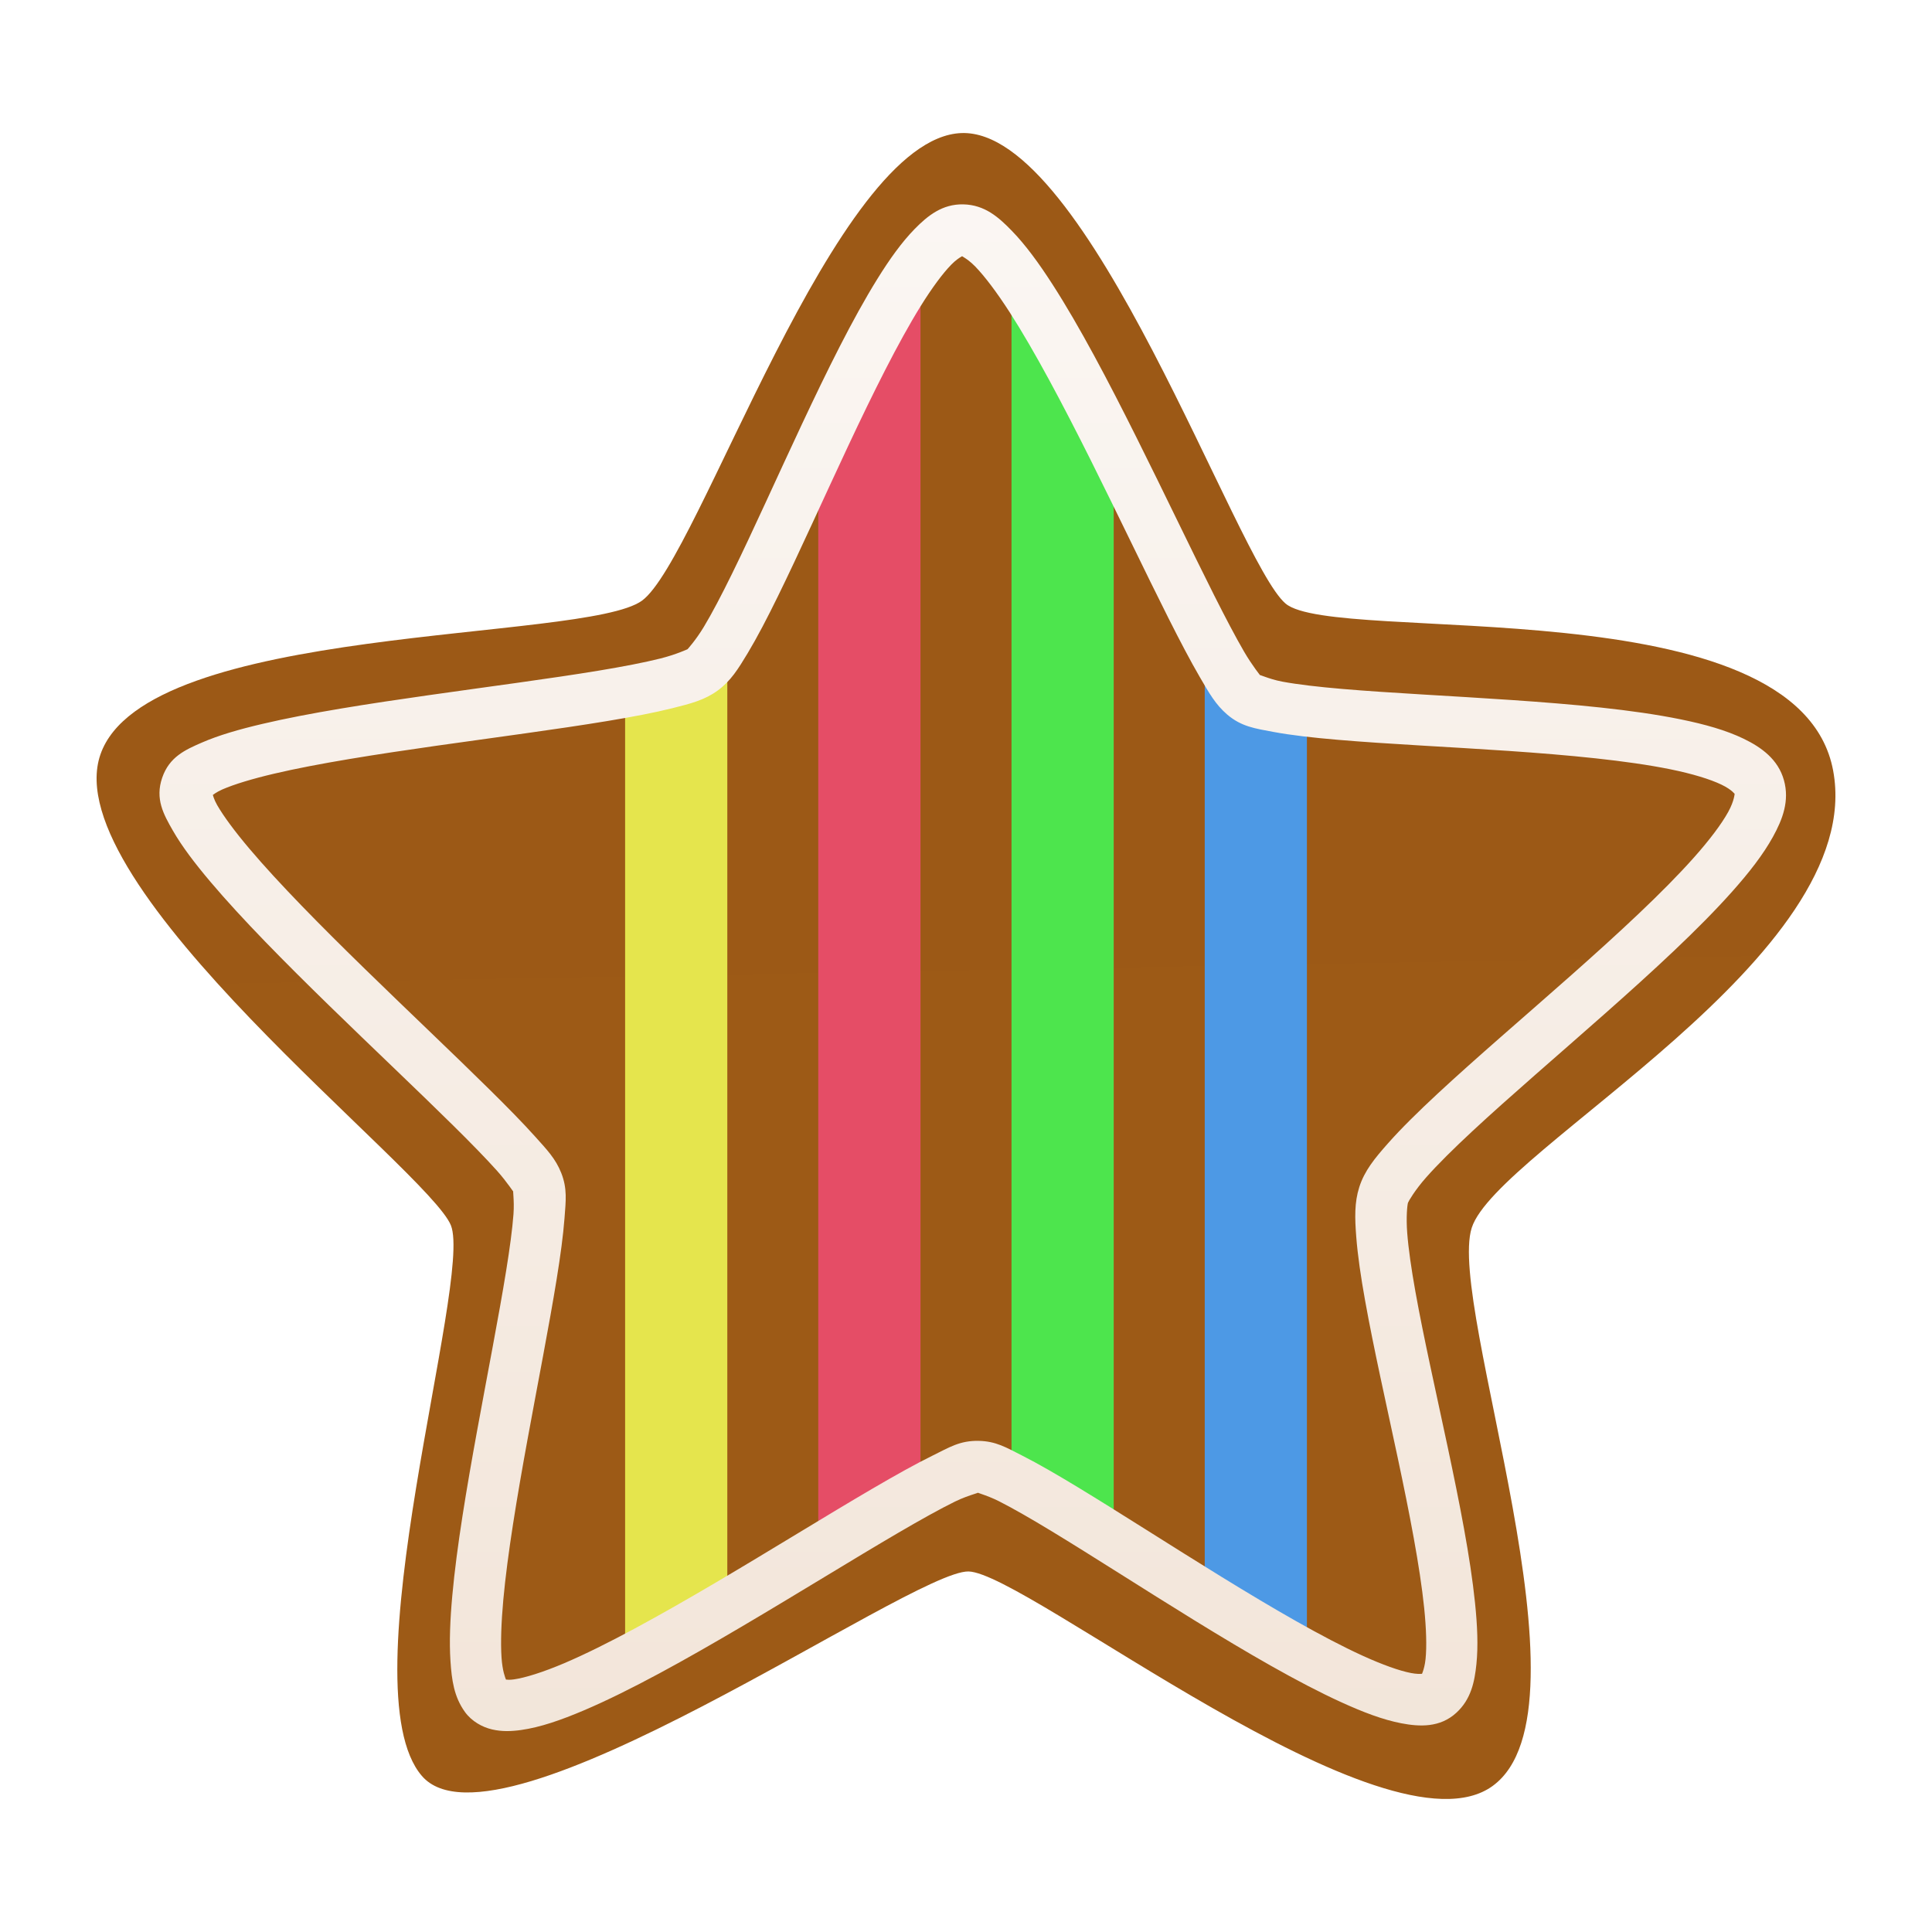
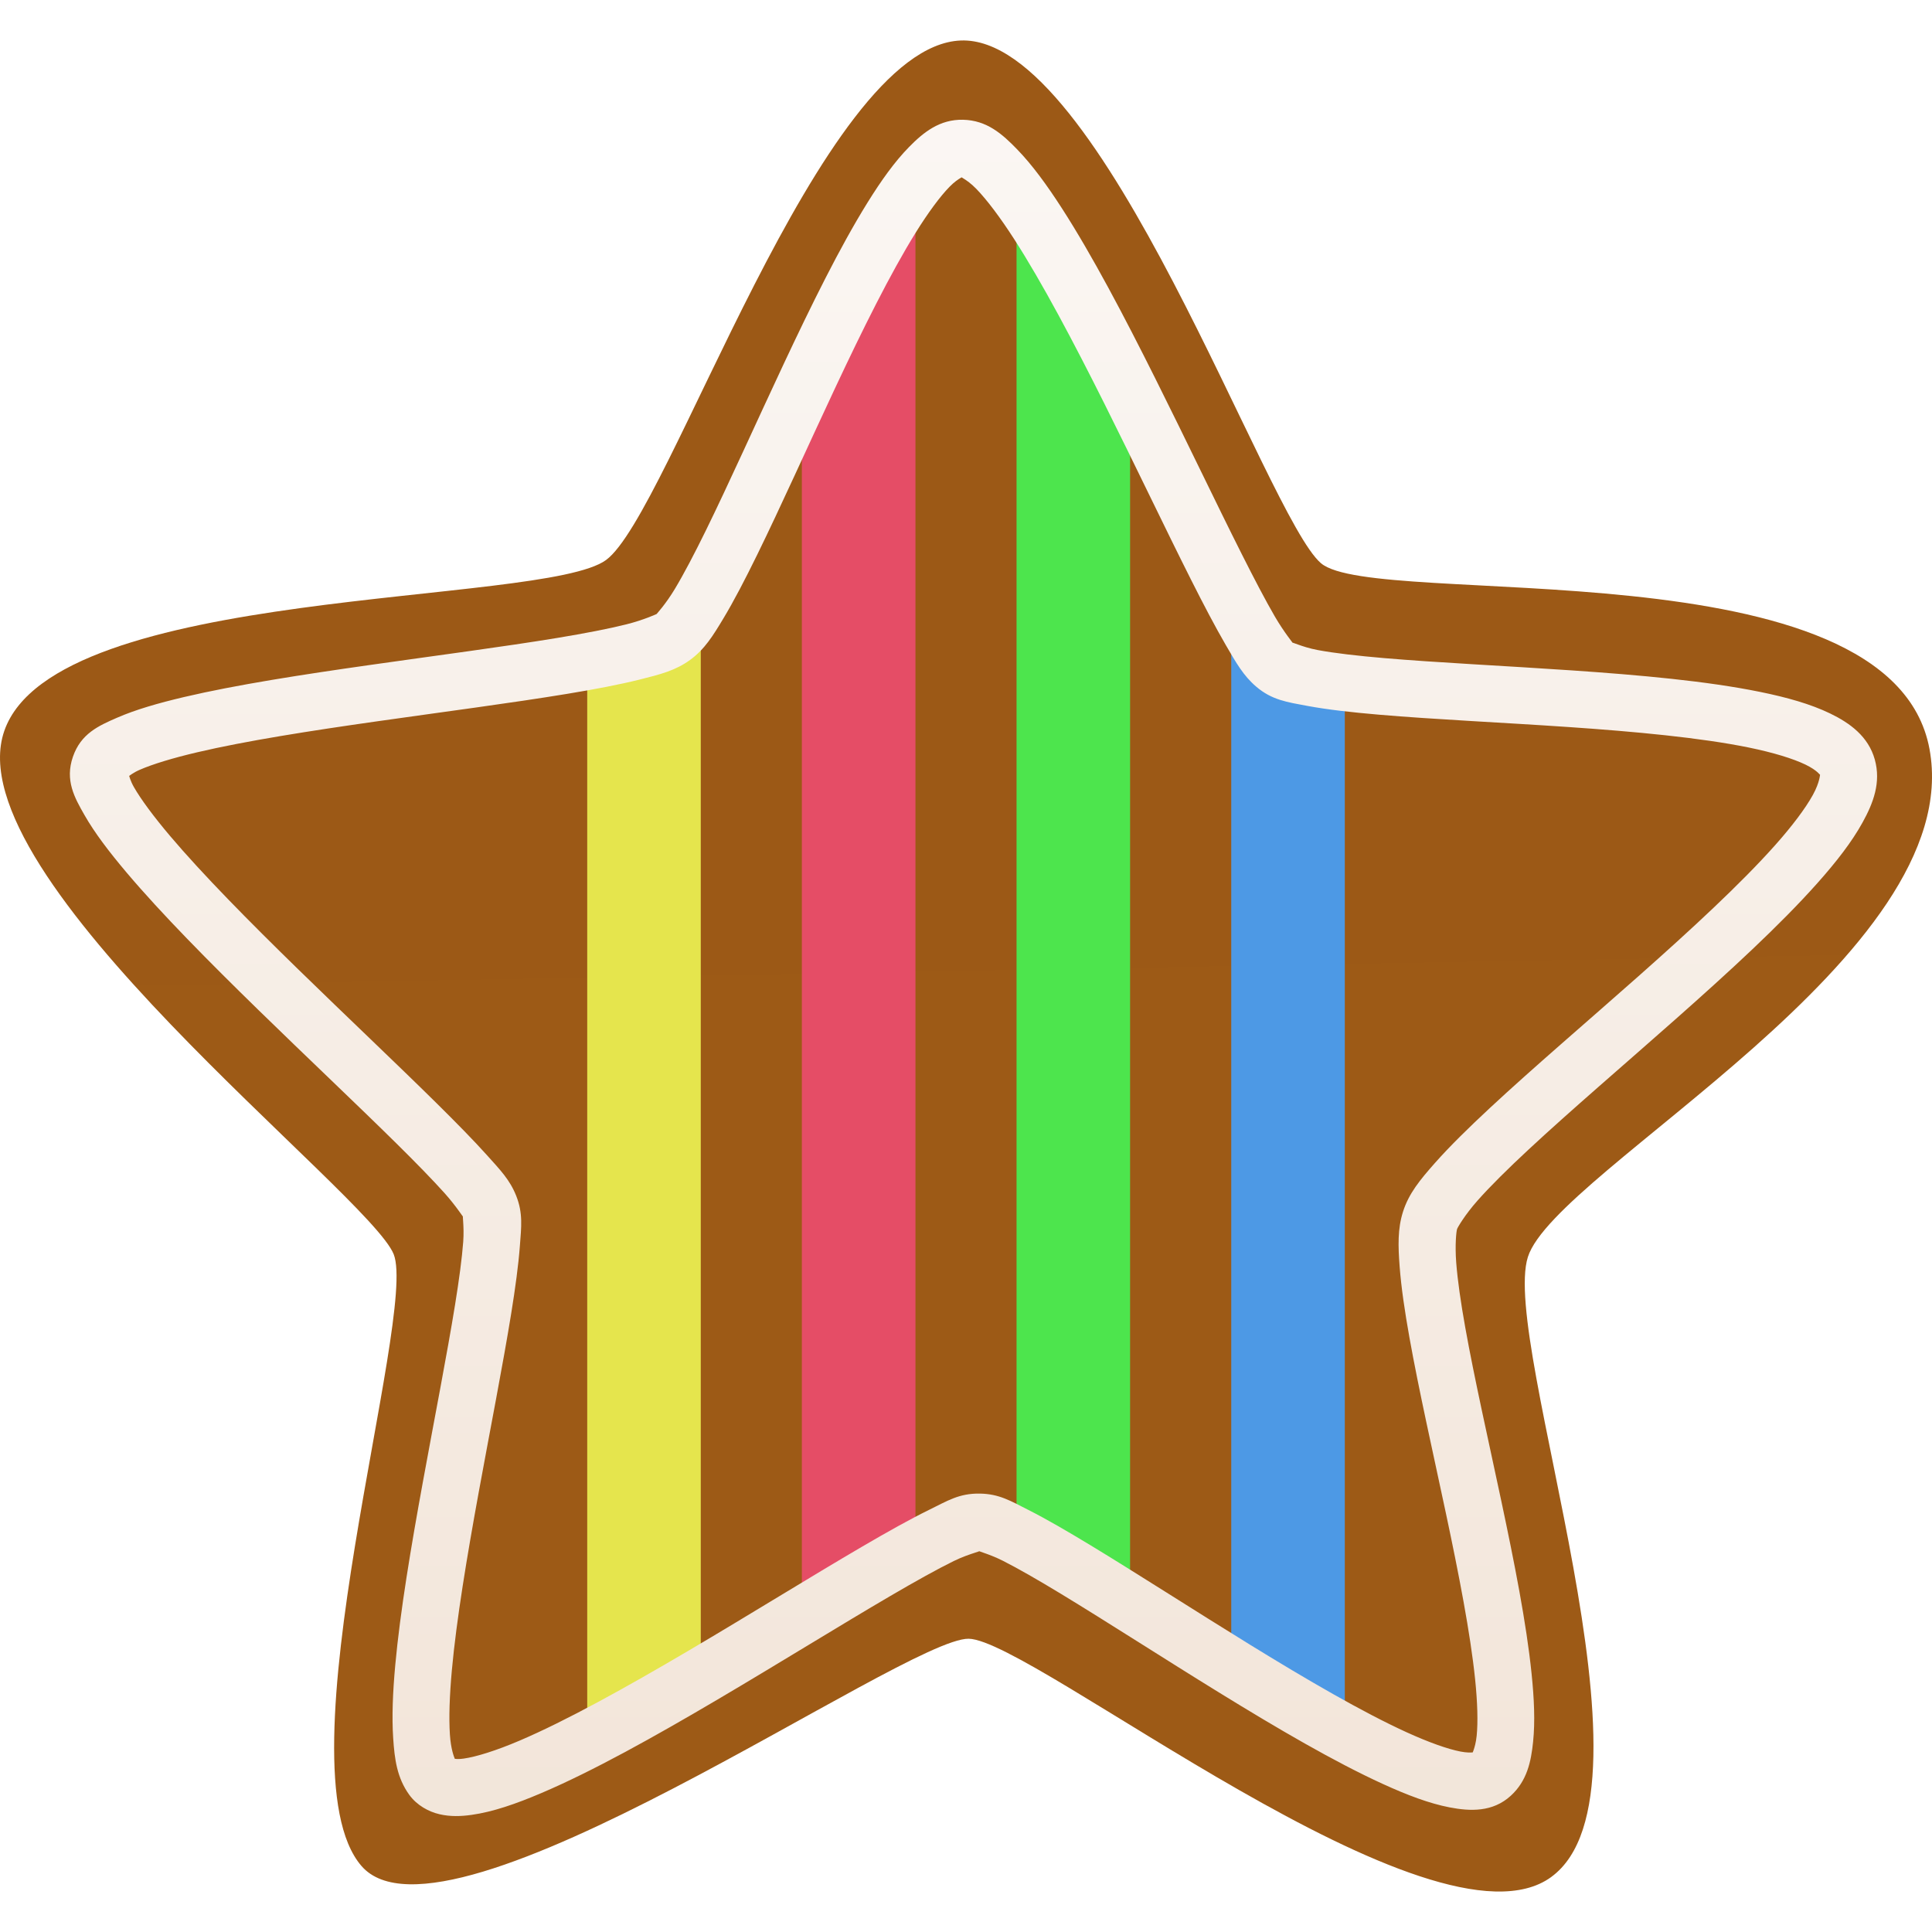
<svg xmlns="http://www.w3.org/2000/svg" xmlns:xlink="http://www.w3.org/1999/xlink" height="100mm" viewBox="0 0 100 100" width="100mm" version="1.1" id="svg1" xml:space="preserve">
  <defs id="defs1">
    <linearGradient id="linearGradient13">
      <stop style="stop-color:#f2e5d9;stop-opacity:1;" offset="0" id="stop13" />
      <stop style="stop-color:#fbf7f4;stop-opacity:1;" offset="1" id="stop14" />
    </linearGradient>
    <linearGradient id="linearGradient11">
      <stop style="stop-color:#9d5a16;stop-opacity:1;" offset="0" id="stop11" />
      <stop style="stop-color:#9c5916;stop-opacity:1;" offset="1" id="stop12" />
    </linearGradient>
-     <linearGradient xlink:href="#linearGradient11" id="linearGradient12" x1="29.731" y1="63.327" x2="29.731" y2="-33.999" gradientUnits="userSpaceOnUse" gradientTransform="matrix(0.7070237,-0.01275175,0.01275175,0.7070237,27.0401,39.56955)" />
-     <linearGradient xlink:href="#linearGradient13" id="linearGradient14" x1="-48.953" y1="82.405" x2="-48.953" y2="18.029" gradientUnits="userSpaceOnUse" gradientTransform="translate(97.33747,-0.8716789)" />
+     <linearGradient xlink:href="#linearGradient11" id="linearGradient12" x1="29.731" y1="63.327" x2="29.731" y2="-33.999" gradientUnits="userSpaceOnUse" gradientTransform="matrix(0.7855819,-0.01416861,0.01416861,0.7855819,24.69823,38.47841)" />
+     <linearGradient xlink:href="#linearGradient13" id="linearGradient14" x1="-48.953" y1="82.405" x2="-48.953" y2="18.029" gradientUnits="userSpaceOnUse" gradientTransform="matrix(1.111111,0,0,1.111111,102.8064,-6.456283)" />
  </defs>
  <g id="g1" transform="matrix(1.307283,0,0,1.307283,-12.90242,-14.56638)">
-     <path id="path1" style="opacity:1;fill:url(#linearGradient12);fill-opacity:1;stroke-width:0.374;stroke-linecap:round;stroke-linejoin:round;stroke-miterlimit:3.864" d="M 68.971,81.853 C 64.773,84.914 50.499,73.399 48.213,73.362 45.927,73.326 29.583,84.954 26.573,81.457 23.562,77.96 28.586,61.832 27.724,59.662 26.863,57.492 12.038,46.217 13.847,41.012 c 1.809,-5.206 19.177,-4.434 21.442,-6.088 2.264,-1.653 7.612,-18.318 12.642,-18.513 5.03,-0.195 10.885,16.96 12.835,18.626 1.949,1.667 20.309,-0.753 21.684,6.615 1.374,7.368 -13.323,14.999 -14.31,18.106 -0.987,3.107 5.029,19.033 0.832,22.094 z" />
-     <path style="fill:#4d99e5;fill-opacity:1;stroke-linecap:round;stroke-linejoin:round" d="m 61.615,39.748 c -2.66e-4,-1.117 -0.906,-0.809 -2.023,-0.809 -1.117,2.66e-4 -2.023,-3.142 -2.023,-2.024 v 37.63 c -8.13e-4,1.118 0.905,1.216 2.023,1.216 1.118,-2.66e-4 2.024,1.521 2.023,0.403 z" id="path3" />
-     <path style="fill:#4de54d;fill-opacity:1;stroke-linecap:round;stroke-linejoin:round" d="m 53.965,28.73 c -2.66e-4,-1.117 -0.906,-4.452 -2.023,-4.452 -1.117,2.67e-4 -2.023,-2.737 -2.023,-1.62 v 46.94 c -8.13e-4,1.118 0.905,1.216 2.023,1.216 1.118,-2.66e-4 2.024,2.736 2.023,1.618 z" id="path4" />
-     <path style="fill:#e54d66;fill-opacity:1;stroke-linecap:round;stroke-linejoin:round" d="m 46.316,21.841 c -2.66e-4,-1.117 -0.906,3.644 -2.023,3.644 -1.118,-8.13e-4 -2.025,2.12 -2.025,3.238 v 43.297 c -8.13e-4,1.119 0.906,-0.807 2.025,-0.808 1.118,-2.67e-4 2.024,-0.098 2.023,-1.216 z" id="path5" />
-     <path style="fill:#e5e54d;fill-opacity:1;stroke-linecap:round;stroke-linejoin:round" d="m 38.666,36.443 c -2.66e-4,-1.117 -0.906,1.215 -2.023,1.215 -1.117,2.67e-4 -2.023,-0.308 -2.023,0.809 V 76.502 c -8.13e-4,1.118 0.905,-0.404 2.023,-0.403 1.118,-2.66e-4 2.024,-0.502 2.023,-1.621 z" id="path6" />
-     <path style="fill:url(#linearGradient14);stroke-linecap:round;stroke-linejoin:round;stroke-miterlimit:3.864" d="m 48.012,19.234 c -0.832,-0.019 -1.413,0.449 -1.926,0.973 -0.513,0.524 -0.993,1.196 -1.484,1.988 -0.983,1.584 -1.996,3.645 -2.982,5.744 -0.986,2.099 -1.94,4.236 -2.766,5.918 -0.413,0.841 -0.794,1.569 -1.117,2.105 -0.323,0.537 -0.649,0.888 -0.645,0.885 0.004,-0.003 -0.45,0.211 -1.082,0.369 -0.632,0.158 -1.473,0.32 -2.434,0.479 -1.922,0.318 -4.337,0.631 -6.723,0.971 -2.386,0.339 -4.74,0.702 -6.598,1.139 -0.929,0.218 -1.732,0.451 -2.391,0.738 -0.659,0.287 -1.288,0.565 -1.572,1.391 -0.29,0.842 0.056,1.454 0.416,2.084 0.36,0.63 0.872,1.303 1.496,2.041 1.249,1.477 2.951,3.193 4.697,4.896 1.746,1.703 3.535,3.389 4.922,4.76 0.694,0.685 1.286,1.292 1.715,1.77 0.428,0.477 0.697,0.919 0.666,0.842 -0.052,-0.131 0.039,0.313 -0.004,0.891 -0.043,0.578 -0.147,1.353 -0.291,2.244 -0.288,1.783 -0.732,4.041 -1.148,6.322 -0.416,2.281 -0.806,4.586 -0.982,6.52 -0.088,0.967 -0.124,1.84 -0.074,2.6 0.05,0.76 0.139,1.417 0.572,2.02 0.27,0.374 0.691,0.604 1.078,0.693 0.387,0.09 0.76,0.076 1.141,0.023 0.76,-0.106 1.577,-0.389 2.494,-0.779 1.835,-0.781 4.041,-2.015 6.252,-3.318 2.211,-1.303 4.422,-2.676 6.189,-3.709 0.884,-0.517 1.66,-0.949 2.248,-1.238 0.588,-0.289 1.12,-0.375 0.896,-0.379 -0.176,-0.003 0.307,0.091 0.852,0.367 0.545,0.276 1.259,0.686 2.07,1.178 1.623,0.984 3.644,2.291 5.678,3.543 2.034,1.252 4.074,2.448 5.803,3.236 0.864,0.394 1.645,0.692 2.373,0.832 0.728,0.14 1.532,0.177 2.178,-0.414 0.581,-0.532 0.724,-1.215 0.797,-1.93 0.073,-0.715 0.038,-1.523 -0.055,-2.424 -0.185,-1.801 -0.615,-3.966 -1.078,-6.148 -0.463,-2.183 -0.962,-4.379 -1.283,-6.176 -0.161,-0.898 -0.276,-1.697 -0.324,-2.324 -0.048,-0.627 0.002,-1.102 0.031,-1.195 0.016,-0.05 0.272,-0.497 0.725,-1.008 0.453,-0.511 1.084,-1.136 1.824,-1.824 1.48,-1.376 3.392,-3.01 5.26,-4.664 1.868,-1.654 3.691,-3.322 5.031,-4.828 0.67,-0.753 1.223,-1.462 1.607,-2.158 0.385,-0.696 0.666,-1.429 0.438,-2.246 -0.23,-0.826 -0.891,-1.302 -1.592,-1.641 -0.701,-0.339 -1.537,-0.573 -2.492,-0.768 -1.91,-0.39 -4.294,-0.602 -6.695,-0.766 -2.401,-0.164 -4.815,-0.277 -6.709,-0.439 -0.947,-0.081 -1.767,-0.176 -2.363,-0.287 -0.597,-0.111 -0.995,-0.337 -0.875,-0.234 0.016,0.014 -0.319,-0.388 -0.652,-0.961 -0.333,-0.573 -0.737,-1.343 -1.184,-2.23 -0.894,-1.775 -1.964,-4.026 -3.072,-6.242 C 53.759,26.246 52.616,24.066 51.535,22.391 50.995,21.553 50.475,20.842 49.941,20.291 49.408,19.74 48.861,19.254 48.012,19.234 Z m -0.047,2.023 c -0.135,-0.003 0.145,0.053 0.521,0.441 0.376,0.389 0.848,1.015 1.348,1.789 0.998,1.549 2.127,3.687 3.223,5.879 1.096,2.192 2.163,4.438 3.074,6.248 0.456,0.905 0.873,1.7 1.244,2.338 0.371,0.638 0.627,1.091 1.084,1.482 0.561,0.479 1.104,0.552 1.82,0.686 0.716,0.134 1.58,0.231 2.561,0.314 1.96,0.168 4.375,0.278 6.746,0.439 2.371,0.162 4.704,0.379 6.428,0.73 0.862,0.176 1.57,0.392 2.016,0.607 0.446,0.215 0.534,0.398 0.523,0.361 -0.008,-0.028 0.003,0.247 -0.26,0.723 -0.263,0.476 -0.735,1.104 -1.348,1.793 C 75.719,46.468 73.933,48.112 72.084,49.75 c -1.849,1.638 -3.764,3.272 -5.295,4.695 -0.765,0.712 -1.435,1.368 -1.963,1.965 -0.528,0.596 -0.931,1.085 -1.139,1.738 -0.194,0.61 -0.176,1.22 -0.119,1.961 0.057,0.741 0.182,1.59 0.35,2.525 0.335,1.871 0.835,4.076 1.295,6.24 0.46,2.164 0.876,4.292 1.045,5.936 0.084,0.822 0.104,1.526 0.055,2.012 -0.049,0.486 -0.204,0.691 -0.148,0.641 0.12,-0.11 0.023,0.007 -0.43,-0.08 -0.453,-0.087 -1.132,-0.328 -1.916,-0.686 -1.568,-0.715 -3.572,-1.883 -5.58,-3.119 -2.008,-1.236 -4.027,-2.54 -5.691,-3.549 -0.832,-0.504 -1.575,-0.935 -2.205,-1.254 -0.63,-0.319 -1.039,-0.573 -1.732,-0.584 -0.741,-0.012 -1.151,0.256 -1.822,0.586 -0.672,0.33 -1.473,0.779 -2.377,1.307 -1.807,1.056 -4.011,2.426 -6.195,3.713 -2.184,1.287 -4.354,2.494 -6.016,3.201 -0.831,0.353 -1.542,0.575 -1.982,0.637 -0.172,0.024 -0.252,0.014 -0.316,0.008 -0.029,-0.071 -0.141,-0.343 -0.176,-0.873 -0.039,-0.588 -0.012,-1.379 0.07,-2.283 0.165,-1.809 0.544,-4.077 0.957,-6.34 0.413,-2.263 0.859,-4.521 1.156,-6.361 0.149,-0.92 0.259,-1.735 0.311,-2.416 0.051,-0.681 0.116,-1.167 -0.131,-1.789 -0.226,-0.568 -0.563,-0.914 -1.041,-1.447 -0.478,-0.533 -1.093,-1.159 -1.801,-1.857 -1.415,-1.398 -3.2,-3.082 -4.93,-4.77 C 22.587,47.819 20.911,46.125 19.75,44.752 19.169,44.066 18.717,43.455 18.465,43.014 18.213,42.572 18.298,42.324 18.205,42.594 c -0.087,0.253 0.006,0.006 0.469,-0.195 0.463,-0.202 1.181,-0.42 2.045,-0.623 1.728,-0.406 4.051,-0.768 6.42,-1.105 2.369,-0.337 4.788,-0.651 6.768,-0.979 0.99,-0.164 1.868,-0.33 2.594,-0.512 0.726,-0.182 1.268,-0.32 1.785,-0.697 0.517,-0.378 0.81,-0.853 1.186,-1.477 0.375,-0.624 0.774,-1.39 1.199,-2.258 0.851,-1.735 1.806,-3.873 2.781,-5.949 0.975,-2.076 1.974,-4.093 2.869,-5.535 0.448,-0.721 0.874,-1.297 1.211,-1.641 0.336,-0.344 0.552,-0.363 0.434,-0.365 z" id="path2" />
+     <path id="path1" style="fill:url(#linearGradient12);fill-opacity:1;stroke-width:0.416;stroke-linecap:round;stroke-linejoin:round;stroke-miterlimit:3.864" d="M 71.288,85.46 C 66.624,88.861 50.764,76.066 48.223,76.026 45.683,75.986 27.524,88.905 24.179,85.02 20.834,81.135 26.416,63.215 25.458,60.804 24.501,58.393 8.029,45.865 10.04,40.081 12.05,34.297 31.347,35.154 33.863,33.317 36.38,31.48 42.321,12.963 47.91,12.746 c 5.589,-0.217 12.095,18.844 14.261,20.696 2.166,1.852 22.566,-0.836 24.093,7.35 1.527,8.186 -14.803,16.665 -15.9,20.118 -1.097,3.453 5.588,21.148 0.924,24.549 z" />
+     <path style="fill:#4d99e5;fill-opacity:1;stroke-width:1.012;stroke-linecap:round;stroke-linejoin:round;stroke-dasharray:none" d="m 63.115,38.676 c -2.95e-4,-1.242 -1.007,-0.899 -2.248,-0.899 -1.242,2.95e-4 -2.248,-3.491 -2.248,-2.249 v 41.811 c -9.03e-4,1.242 1.006,1.351 2.248,1.351 1.242,-2.96e-4 2.249,1.691 2.248,0.448 z" id="path3" />
+     <path style="fill:#4de54d;fill-opacity:1;stroke-width:1.012;stroke-linecap:round;stroke-linejoin:round;stroke-dasharray:none" d="m 54.614,26.435 c -2.96e-4,-1.242 -1.007,-4.947 -2.248,-4.947 -1.242,2.97e-4 -2.248,-3.041 -2.248,-1.8 v 52.156 c -9.03e-4,1.242 1.006,1.351 2.248,1.351 1.242,-2.96e-4 2.249,3.04 2.248,1.797 z" id="path4" />
+     <path style="fill:#e54d66;fill-opacity:1;stroke-width:1.012;stroke-linecap:round;stroke-linejoin:round;stroke-dasharray:none" d="m 46.116,18.78 c -2.95e-4,-1.242 -1.007,4.049 -2.248,4.048 -1.242,-9.03e-4 -2.25,2.355 -2.25,3.598 v 48.108 c -9.04e-4,1.243 1.007,-0.897 2.25,-0.898 1.242,-2.96e-4 2.249,-0.109 2.248,-1.351 z" id="path5" />
+     <path style="fill:#e5e54d;fill-opacity:1;stroke-width:1.012;stroke-linecap:round;stroke-linejoin:round;stroke-dasharray:none" d="m 37.616,35.005 c -2.95e-4,-1.242 -1.007,1.35 -2.248,1.35 -1.242,2.96e-4 -2.248,-0.343 -2.248,0.899 v 42.261 c -9.03e-4,1.242 1.006,-0.448 2.248,-0.448 1.242,-2.96e-4 2.249,-0.558 2.248,-1.801 z" id="path6" />
+     <path style="fill:url(#linearGradient14);stroke-width:1.012;stroke-linecap:round;stroke-linejoin:round;stroke-miterlimit:3.864;stroke-dasharray:none" d="m 48,15.884 c -0.925,-0.021 -1.569,0.498 -2.14,1.081 -0.57,0.582 -1.103,1.329 -1.649,2.209 -1.093,1.76 -2.218,4.05 -3.314,6.382 -1.096,2.333 -2.156,4.707 -3.073,6.576 -0.458,0.934 -0.882,1.743 -1.241,2.339 -0.359,0.596 -0.722,0.987 -0.716,0.983 0.005,-0.004 -0.5,0.234 -1.202,0.41 -0.703,0.176 -1.636,0.355 -2.704,0.532 -2.136,0.353 -4.819,0.701 -7.47,1.079 -2.651,0.377 -5.266,0.78 -7.331,1.265 -1.032,0.243 -1.924,0.501 -2.656,0.82 -0.732,0.319 -1.431,0.628 -1.747,1.545 -0.323,0.935 0.062,1.616 0.462,2.316 0.4,0.7 0.969,1.447 1.662,2.268 1.388,1.641 3.279,3.548 5.219,5.441 1.94,1.893 3.927,3.766 5.469,5.289 0.771,0.761 1.429,1.436 1.905,1.966 0.476,0.53 0.774,1.021 0.74,0.935 -0.058,-0.146 0.044,0.347 -0.004,0.99 -0.048,0.642 -0.163,1.503 -0.323,2.493 -0.32,1.981 -0.814,4.49 -1.276,7.025 -0.462,2.535 -0.896,5.095 -1.092,7.244 -0.098,1.074 -0.138,2.044 -0.082,2.888 0.055,0.845 0.154,1.575 0.636,2.244 0.3,0.416 0.768,0.671 1.198,0.77 0.43,0.1 0.845,0.085 1.267,0.026 0.845,-0.118 1.752,-0.432 2.771,-0.866 2.039,-0.868 4.49,-2.239 6.947,-3.687 2.457,-1.448 4.913,-2.973 6.877,-4.121 0.982,-0.574 1.844,-1.055 2.498,-1.376 0.654,-0.321 1.245,-0.417 0.996,-0.421 -0.195,-0.003 0.341,0.102 0.946,0.408 0.605,0.306 1.399,0.762 2.3,1.309 1.803,1.093 4.049,2.546 6.309,3.937 2.259,1.391 4.527,2.72 6.447,3.596 0.96,0.438 1.828,0.768 2.637,0.924 0.809,0.156 1.702,0.196 2.42,-0.46 0.646,-0.591 0.804,-1.35 0.885,-2.144 0.081,-0.794 0.042,-1.693 -0.061,-2.693 -0.205,-2.001 -0.683,-4.406 -1.198,-6.832 -0.515,-2.425 -1.069,-4.866 -1.426,-6.862 -0.179,-0.998 -0.307,-1.886 -0.36,-2.582 -0.053,-0.696 0.002,-1.225 0.035,-1.328 0.018,-0.056 0.302,-0.552 0.805,-1.12 0.503,-0.568 1.205,-1.263 2.027,-2.027 1.644,-1.529 3.769,-3.345 5.844,-5.182 2.075,-1.838 4.101,-3.691 5.59,-5.365 0.745,-0.837 1.359,-1.624 1.786,-2.398 0.428,-0.774 0.739,-1.588 0.486,-2.496 -0.256,-0.917 -0.99,-1.447 -1.769,-1.823 -0.779,-0.376 -1.708,-0.636 -2.769,-0.853 -2.122,-0.433 -4.772,-0.668 -7.439,-0.851 -2.668,-0.182 -5.349,-0.308 -7.454,-0.488 -1.052,-0.09 -1.963,-0.195 -2.626,-0.319 -0.663,-0.124 -1.105,-0.374 -0.972,-0.26 0.018,0.015 -0.354,-0.432 -0.725,-1.068 C 59.975,34.916 59.528,34.06 59.031,33.073 58.037,31.101 56.849,28.6 55.617,26.138 54.386,23.675 53.115,21.252 51.915,19.391 51.315,18.46 50.737,17.67 50.144,17.058 49.551,16.446 48.944,15.906 48,15.884 Z m -0.052,2.248 c -0.15,-0.003 0.161,0.059 0.579,0.49 0.418,0.432 0.943,1.128 1.497,1.988 1.109,1.721 2.363,4.097 3.581,6.532 1.218,2.435 2.403,4.931 3.416,6.942 0.506,1.005 0.97,1.889 1.382,2.598 0.413,0.709 0.696,1.213 1.204,1.647 0.623,0.533 1.227,0.613 2.023,0.762 0.796,0.148 1.756,0.256 2.845,0.349 2.178,0.187 4.861,0.308 7.496,0.488 2.634,0.18 5.227,0.421 7.142,0.812 0.958,0.196 1.744,0.436 2.24,0.675 0.495,0.239 0.593,0.442 0.582,0.401 -0.009,-0.031 0.003,0.274 -0.289,0.803 -0.292,0.529 -0.816,1.227 -1.497,1.992 -1.363,1.531 -3.347,3.358 -5.401,5.178 -2.055,1.82 -4.183,3.636 -5.883,5.217 -0.85,0.791 -1.594,1.52 -2.181,2.183 -0.587,0.663 -1.035,1.205 -1.265,1.931 -0.215,0.678 -0.195,1.356 -0.132,2.179 0.063,0.823 0.202,1.767 0.388,2.806 0.372,2.079 0.928,4.529 1.439,6.934 0.511,2.405 0.973,4.768 1.161,6.595 0.094,0.913 0.116,1.696 0.061,2.235 -0.055,0.54 -0.227,0.768 -0.165,0.712 0.133,-0.122 0.026,0.008 -0.477,-0.089 -0.503,-0.097 -1.258,-0.365 -2.129,-0.762 -1.742,-0.794 -3.969,-2.092 -6.2,-3.466 -2.231,-1.374 -4.474,-2.822 -6.324,-3.943 -0.925,-0.56 -1.75,-1.039 -2.45,-1.393 -0.7,-0.354 -1.154,-0.637 -1.925,-0.649 -0.824,-0.013 -1.279,0.285 -2.025,0.651 -0.746,0.366 -1.637,0.865 -2.641,1.452 -2.008,1.173 -4.457,2.695 -6.884,4.125 -2.427,1.43 -4.838,2.771 -6.684,3.557 -0.923,0.393 -1.713,0.639 -2.203,0.707 -0.192,0.027 -0.28,0.016 -0.352,0.009 -0.032,-0.079 -0.157,-0.381 -0.195,-0.97 -0.043,-0.653 -0.013,-1.532 0.078,-2.537 0.183,-2.01 0.605,-4.53 1.063,-7.044 0.459,-2.514 0.954,-5.023 1.285,-7.068 0.165,-1.023 0.288,-1.928 0.345,-2.684 0.057,-0.757 0.129,-1.297 -0.145,-1.988 -0.251,-0.632 -0.625,-1.016 -1.157,-1.608 -0.532,-0.592 -1.215,-1.287 -2.001,-2.064 -1.572,-1.553 -3.556,-3.425 -5.477,-5.299 -1.922,-1.875 -3.784,-3.757 -5.074,-5.282 -0.645,-0.763 -1.148,-1.441 -1.428,-1.931 -0.28,-0.49 -0.185,-0.766 -0.289,-0.467 -0.097,0.281 0.007,0.007 0.521,-0.217 0.514,-0.224 1.312,-0.467 2.272,-0.692 1.92,-0.452 4.501,-0.854 7.133,-1.228 2.632,-0.375 5.32,-0.724 7.52,-1.087 1.1,-0.182 2.076,-0.367 2.882,-0.569 0.806,-0.202 1.409,-0.355 1.984,-0.775 0.575,-0.42 0.9,-0.947 1.317,-1.641 0.417,-0.693 0.859,-1.545 1.332,-2.509 0.946,-1.928 2.007,-4.303 3.09,-6.61 1.083,-2.307 2.193,-4.548 3.188,-6.15 0.497,-0.801 0.972,-1.441 1.345,-1.823 0.374,-0.382 0.613,-0.403 0.482,-0.406 z" id="path2" />
  </g>
</svg>
